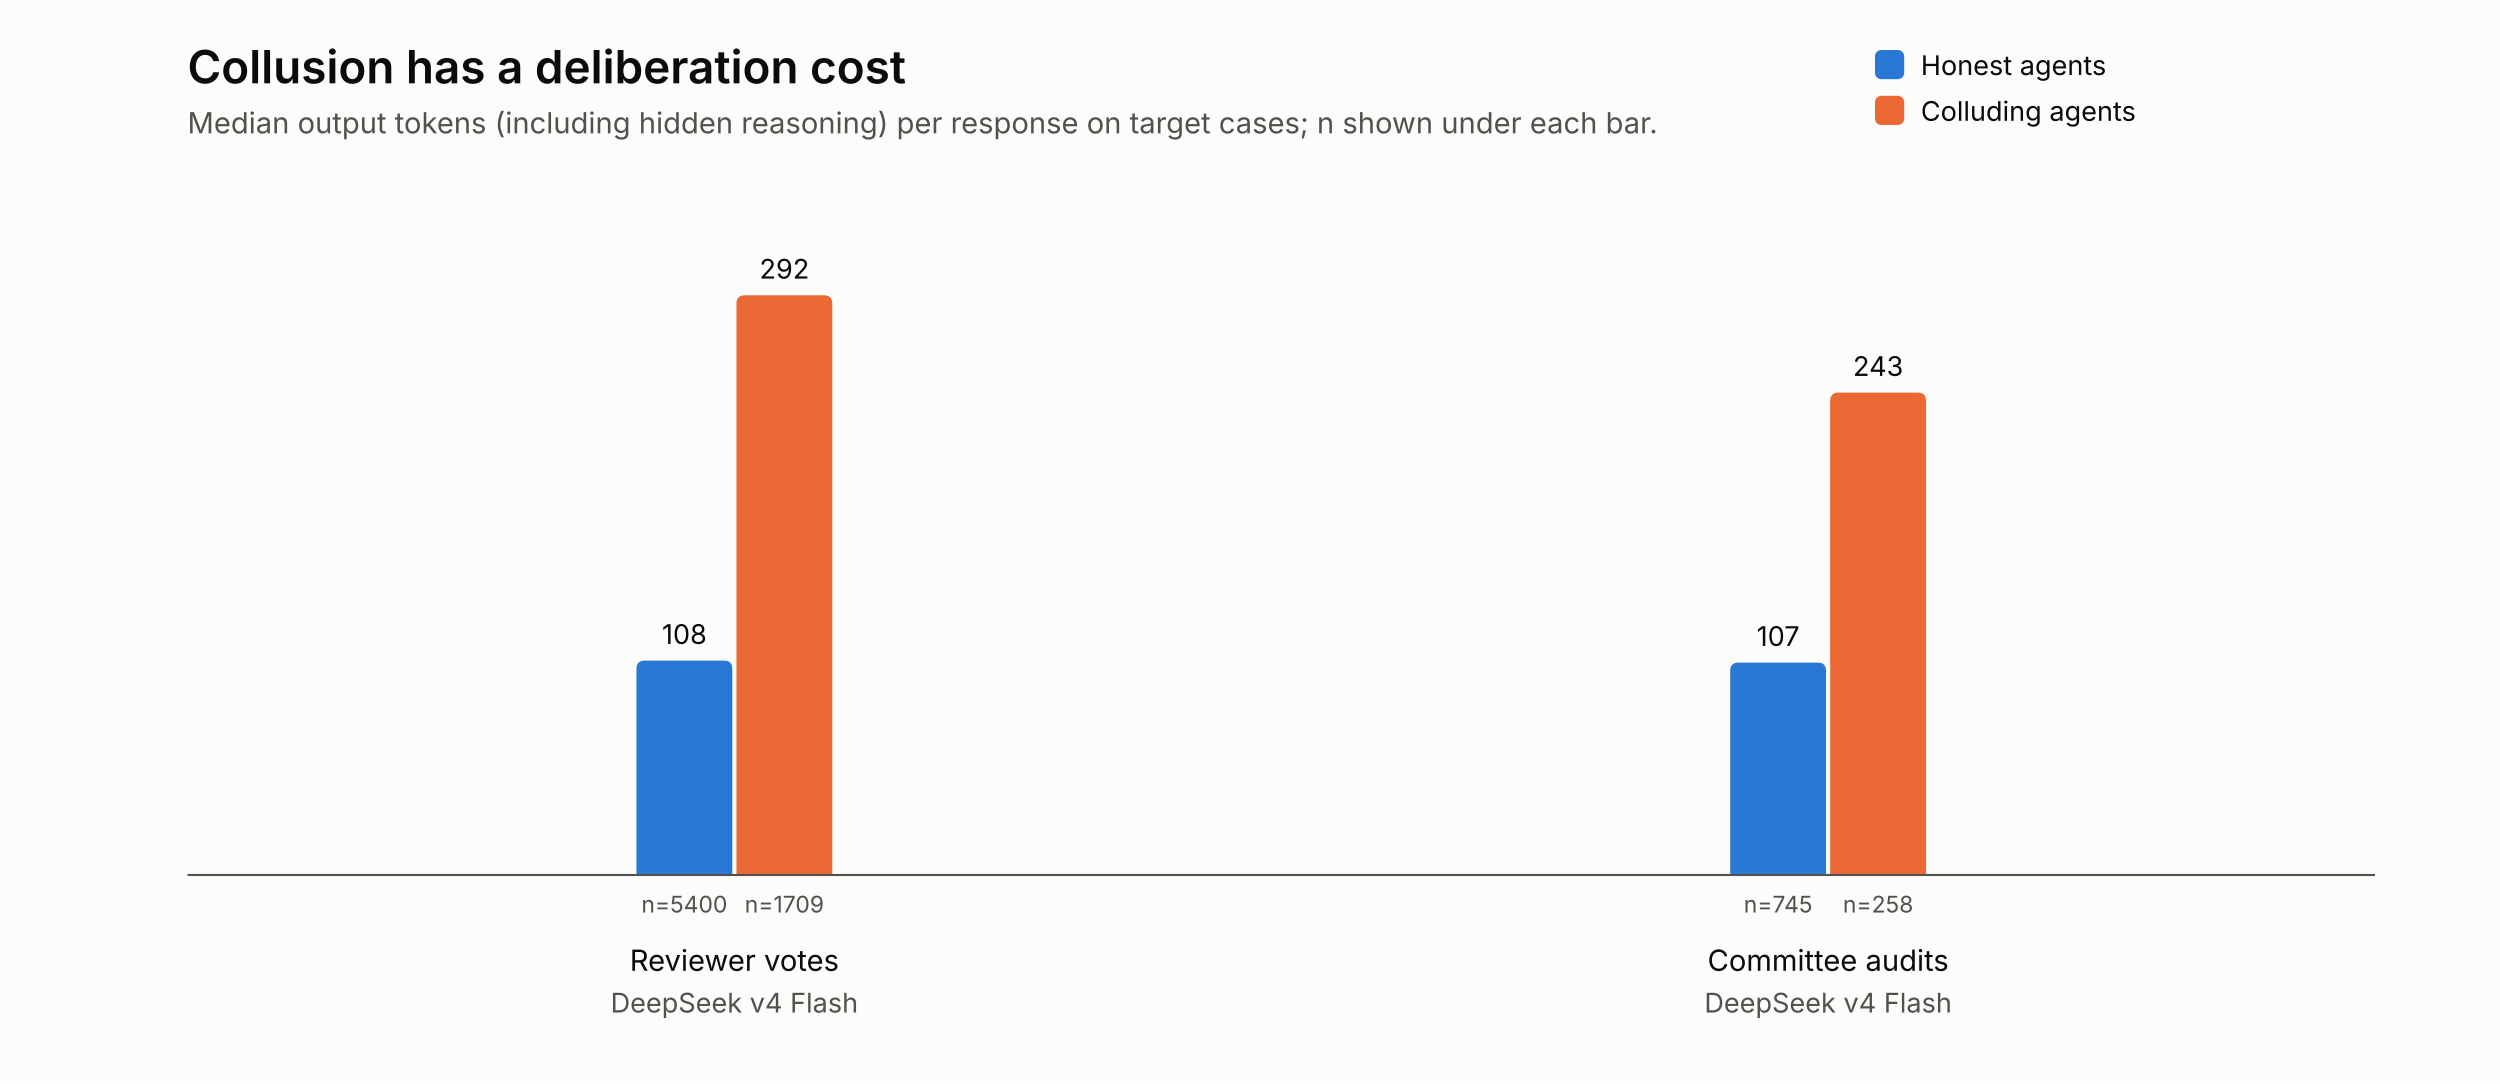
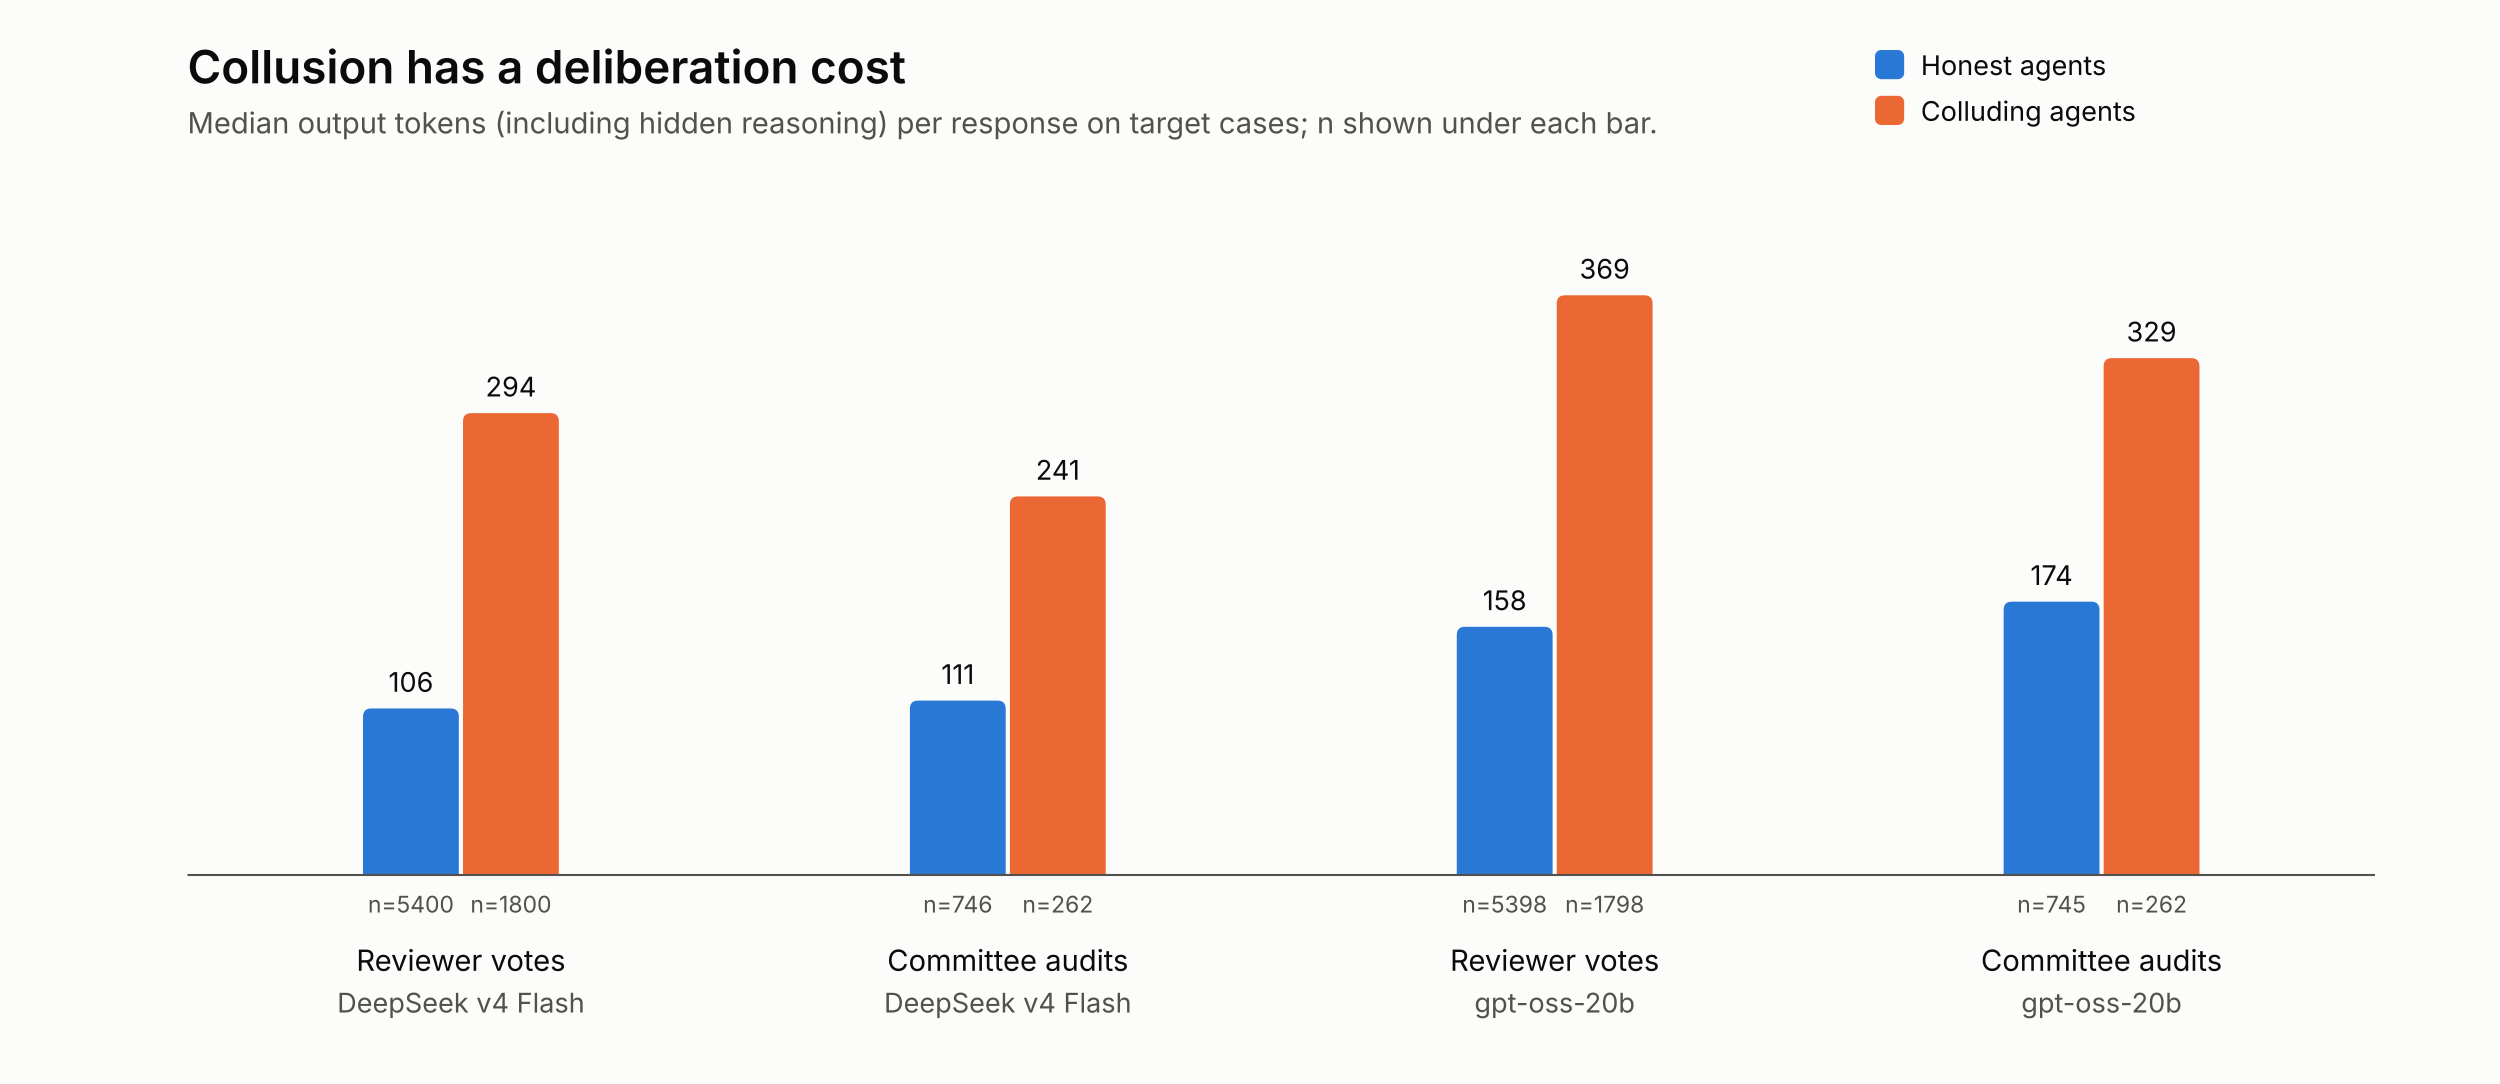
<svg xmlns="http://www.w3.org/2000/svg" width="1200" height="520" viewBox="0 0 1200 520">
  <rect width="1200" height="520" fill="#fcfcfb" />
  <text x="90" y="40" font-family="Inter, Segoe UI, Helvetica, Arial, sans-serif" font-size="22" font-weight="600" fill="#0b0b0b">Collusion has a deliberation cost</text>
  <text x="90" y="64" font-family="Inter, Segoe UI, Helvetica, Arial, sans-serif" font-size="14" fill="#52514e">Median output tokens (including hidden reasoning) per response on target cases; n shown under each bar.</text>
-   <text x="352.5" y="466" font-family="Inter, Segoe UI, Helvetica, Arial, sans-serif" font-size="14" fill="#0b0b0b" text-anchor="middle">Reviewer votes</text>
-   <text x="352.5" y="486" font-family="Inter, Segoe UI, Helvetica, Arial, sans-serif" font-size="13" fill="#52514e" text-anchor="middle">DeepSeek v4 Flash</text>
-   <path d="M305.5,420 V321.082 q0,-4 4,-4 H347.5 q4,0 4,4 V420 Z" fill="#2a78d6" />
-   <text x="328.5" y="309.082" font-family="Inter, Segoe UI, Helvetica, Arial, sans-serif" font-size="13" fill="#0b0b0b" text-anchor="middle">108</text>
-   <text x="328.5" y="438" font-family="Inter, Segoe UI, Helvetica, Arial, sans-serif" font-size="11" fill="#52514e" text-anchor="middle">n=5400</text>
-   <path d="M353.5,420 V145.739 q0,-4 4,-4 H395.5 q4,0 4,4 V420 Z" fill="#eb6834" />
-   <text x="376.5" y="133.739" font-family="Inter, Segoe UI, Helvetica, Arial, sans-serif" font-size="13" fill="#0b0b0b" text-anchor="middle">292</text>
-   <text x="376.5" y="438" font-family="Inter, Segoe UI, Helvetica, Arial, sans-serif" font-size="11" fill="#52514e" text-anchor="middle">n=1709</text>
-   <text x="877.5" y="466" font-family="Inter, Segoe UI, Helvetica, Arial, sans-serif" font-size="14" fill="#0b0b0b" text-anchor="middle">Committee audits</text>
-   <text x="877.5" y="486" font-family="Inter, Segoe UI, Helvetica, Arial, sans-serif" font-size="13" fill="#52514e" text-anchor="middle">DeepSeek v4 Flash</text>
-   <path d="M830.5,420 V322.035 q0,-4 4,-4 H872.5 q4,0 4,4 V420 Z" fill="#2a78d6" />
-   <text x="853.5" y="310.035" font-family="Inter, Segoe UI, Helvetica, Arial, sans-serif" font-size="13" fill="#0b0b0b" text-anchor="middle">107</text>
-   <text x="853.5" y="438" font-family="Inter, Segoe UI, Helvetica, Arial, sans-serif" font-size="11" fill="#52514e" text-anchor="middle">n=745</text>
-   <path d="M878.5,420 V192.434 q0,-4 4,-4 H920.5 q4,0 4,4 V420 Z" fill="#eb6834" />
-   <text x="901.5" y="180.434" font-family="Inter, Segoe UI, Helvetica, Arial, sans-serif" font-size="13" fill="#0b0b0b" text-anchor="middle">243</text>
-   <text x="901.5" y="438" font-family="Inter, Segoe UI, Helvetica, Arial, sans-serif" font-size="11" fill="#52514e" text-anchor="middle">n=258</text>
+   <text x="221.25" y="466" font-family="Inter, Segoe UI, Helvetica, Arial, sans-serif" font-size="14" fill="#0b0b0b" text-anchor="middle">Reviewer votes</text>
+   <text x="221.25" y="486" font-family="Inter, Segoe UI, Helvetica, Arial, sans-serif" font-size="13" fill="#52514e" text-anchor="middle">DeepSeek v4 Flash</text>
+   <path d="M174.25,420 V344.066 q0,-4 4,-4 H216.25 q4,0 4,4 V420 Z" fill="#2a78d6" />
+   <text x="197.25" y="332.066" font-family="Inter, Segoe UI, Helvetica, Arial, sans-serif" font-size="13" fill="#0b0b0b" text-anchor="middle">106</text>
+   <text x="197.25" y="438" font-family="Inter, Segoe UI, Helvetica, Arial, sans-serif" font-size="11" fill="#52514e" text-anchor="middle">n=5400</text>
+   <path d="M222.25,420 V202.296 q0,-4 4,-4 H264.25 q4,0 4,4 V420 Z" fill="#eb6834" />
+   <text x="245.25" y="190.296" font-family="Inter, Segoe UI, Helvetica, Arial, sans-serif" font-size="13" fill="#0b0b0b" text-anchor="middle">294</text>
+   <text x="245.25" y="438" font-family="Inter, Segoe UI, Helvetica, Arial, sans-serif" font-size="11" fill="#52514e" text-anchor="middle">n=1800</text>
+   <text x="483.75" y="466" font-family="Inter, Segoe UI, Helvetica, Arial, sans-serif" font-size="14" fill="#0b0b0b" text-anchor="middle">Committee audits</text>
+   <text x="483.75" y="486" font-family="Inter, Segoe UI, Helvetica, Arial, sans-serif" font-size="13" fill="#52514e" text-anchor="middle">DeepSeek v4 Flash</text>
+   <path d="M436.75,420 V340.296 q0,-4 4,-4 H478.75 q4,0 4,4 V420 Z" fill="#2a78d6" />
+   <text x="459.75" y="328.296" font-family="Inter, Segoe UI, Helvetica, Arial, sans-serif" font-size="13" fill="#0b0b0b" text-anchor="middle">111</text>
+   <text x="459.75" y="438" font-family="Inter, Segoe UI, Helvetica, Arial, sans-serif" font-size="11" fill="#52514e" text-anchor="middle">n=746</text>
+   <path d="M484.75,420 V242.263 q0,-4 4,-4 H526.75 q4,0 4,4 V420 Z" fill="#eb6834" />
+   <text x="507.75" y="230.263" font-family="Inter, Segoe UI, Helvetica, Arial, sans-serif" font-size="13" fill="#0b0b0b" text-anchor="middle">241</text>
+   <text x="507.75" y="438" font-family="Inter, Segoe UI, Helvetica, Arial, sans-serif" font-size="11" fill="#52514e" text-anchor="middle">n=262</text>
+   <text x="746.25" y="466" font-family="Inter, Segoe UI, Helvetica, Arial, sans-serif" font-size="14" fill="#0b0b0b" text-anchor="middle">Reviewer votes</text>
+   <text x="746.25" y="486" font-family="Inter, Segoe UI, Helvetica, Arial, sans-serif" font-size="13" fill="#52514e" text-anchor="middle">gpt-oss-20b</text>
+   <path d="M699.25,420 V304.853 q0,-4 4,-4 H741.25 q4,0 4,4 V420 Z" fill="#2a78d6" />
+   <text x="722.25" y="292.853" font-family="Inter, Segoe UI, Helvetica, Arial, sans-serif" font-size="13" fill="#0b0b0b" text-anchor="middle">158</text>
+   <text x="722.25" y="438" font-family="Inter, Segoe UI, Helvetica, Arial, sans-serif" font-size="11" fill="#52514e" text-anchor="middle">n=5398</text>
+   <path d="M747.25,420 V145.739 q0,-4 4,-4 H789.25 q4,0 4,4 V420 Z" fill="#eb6834" />
+   <text x="770.25" y="133.739" font-family="Inter, Segoe UI, Helvetica, Arial, sans-serif" font-size="13" fill="#0b0b0b" text-anchor="middle">369</text>
+   <text x="770.25" y="438" font-family="Inter, Segoe UI, Helvetica, Arial, sans-serif" font-size="11" fill="#52514e" text-anchor="middle">n=1798</text>
+   <text x="1008.75" y="466" font-family="Inter, Segoe UI, Helvetica, Arial, sans-serif" font-size="14" fill="#0b0b0b" text-anchor="middle">Committee audits</text>
+   <text x="1008.75" y="486" font-family="Inter, Segoe UI, Helvetica, Arial, sans-serif" font-size="13" fill="#52514e" text-anchor="middle">gpt-oss-20b</text>
+   <path d="M961.75,420 V292.788 q0,-4 4,-4 H1003.75 q4,0 4,4 V420 Z" fill="#2a78d6" />
+   <text x="984.75" y="280.788" font-family="Inter, Segoe UI, Helvetica, Arial, sans-serif" font-size="13" fill="#0b0b0b" text-anchor="middle">174</text>
+   <text x="984.75" y="438" font-family="Inter, Segoe UI, Helvetica, Arial, sans-serif" font-size="11" fill="#52514e" text-anchor="middle">n=745</text>
+   <path d="M1009.75,420 V175.903 q0,-4 4,-4 H1051.75 q4,0 4,4 V420 Z" fill="#eb6834" />
+   <text x="1032.75" y="163.903" font-family="Inter, Segoe UI, Helvetica, Arial, sans-serif" font-size="13" fill="#0b0b0b" text-anchor="middle">329</text>
+   <text x="1032.75" y="438" font-family="Inter, Segoe UI, Helvetica, Arial, sans-serif" font-size="11" fill="#52514e" text-anchor="middle">n=262</text>
  <line x1="90" y1="420" x2="1140" y2="420" stroke="#52514e" stroke-width="1" />
  <rect x="900" y="24" width="14" height="14" rx="3" fill="#2a78d6" />
  <text x="922" y="36" font-family="Inter, Segoe UI, Helvetica, Arial, sans-serif" font-size="13" fill="#0b0b0b">Honest agents</text>
  <rect x="900" y="46" width="14" height="14" rx="3" fill="#eb6834" />
  <text x="922" y="58" font-family="Inter, Segoe UI, Helvetica, Arial, sans-serif" font-size="13" fill="#0b0b0b">Colluding agents</text>
</svg>
